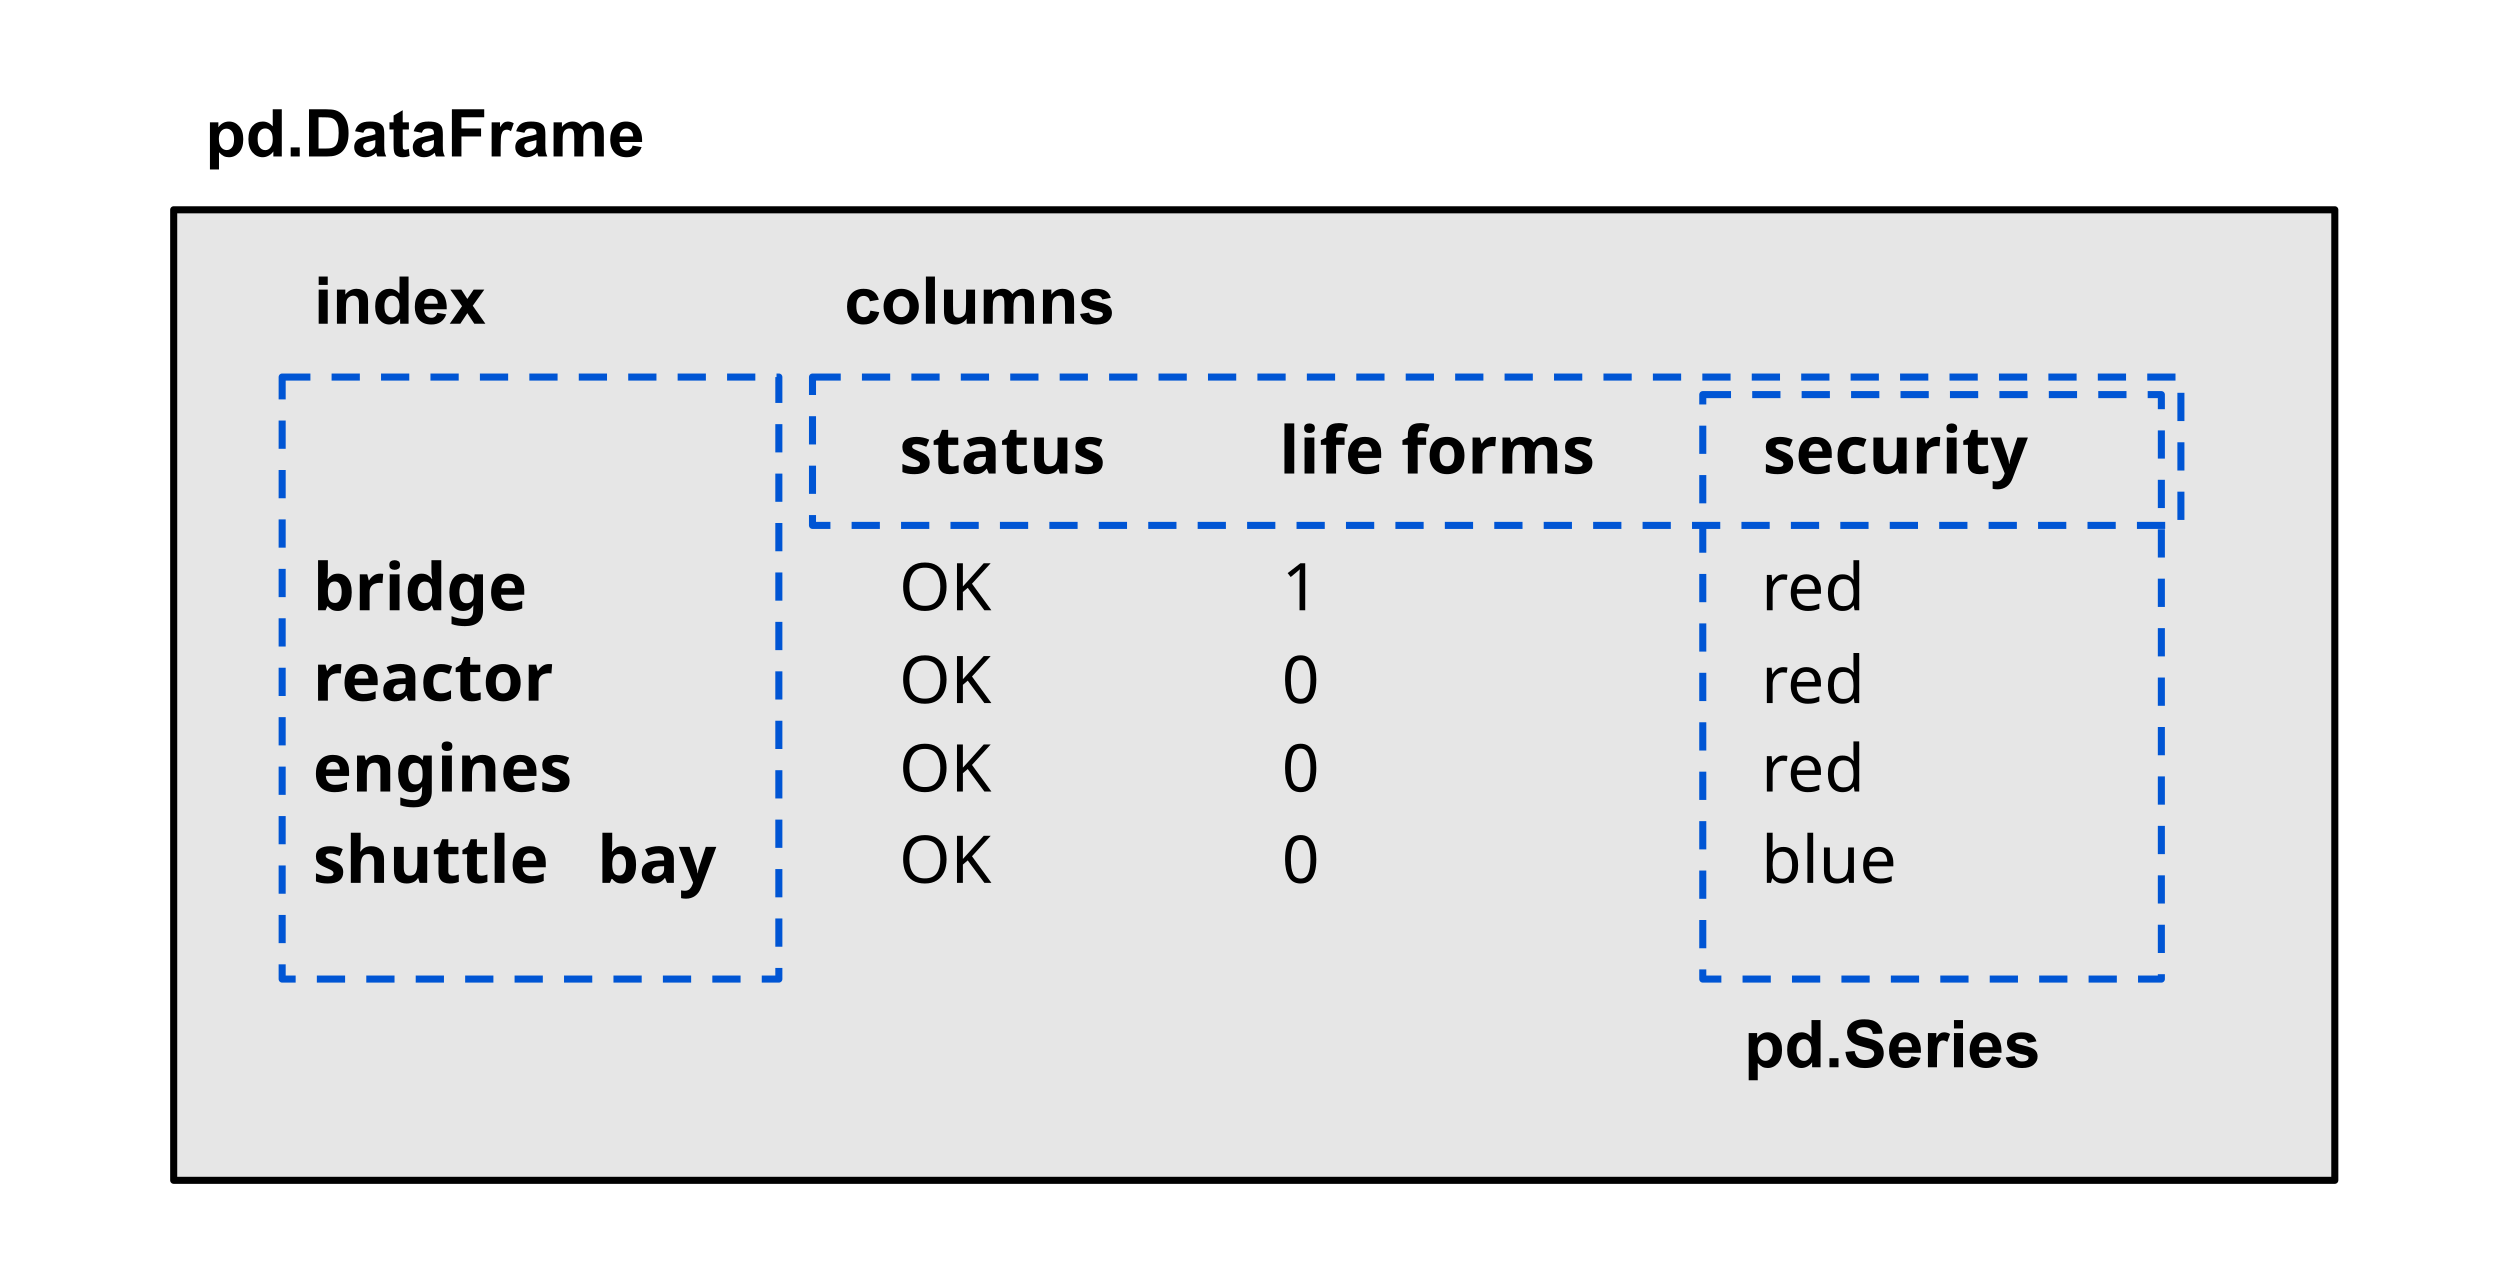
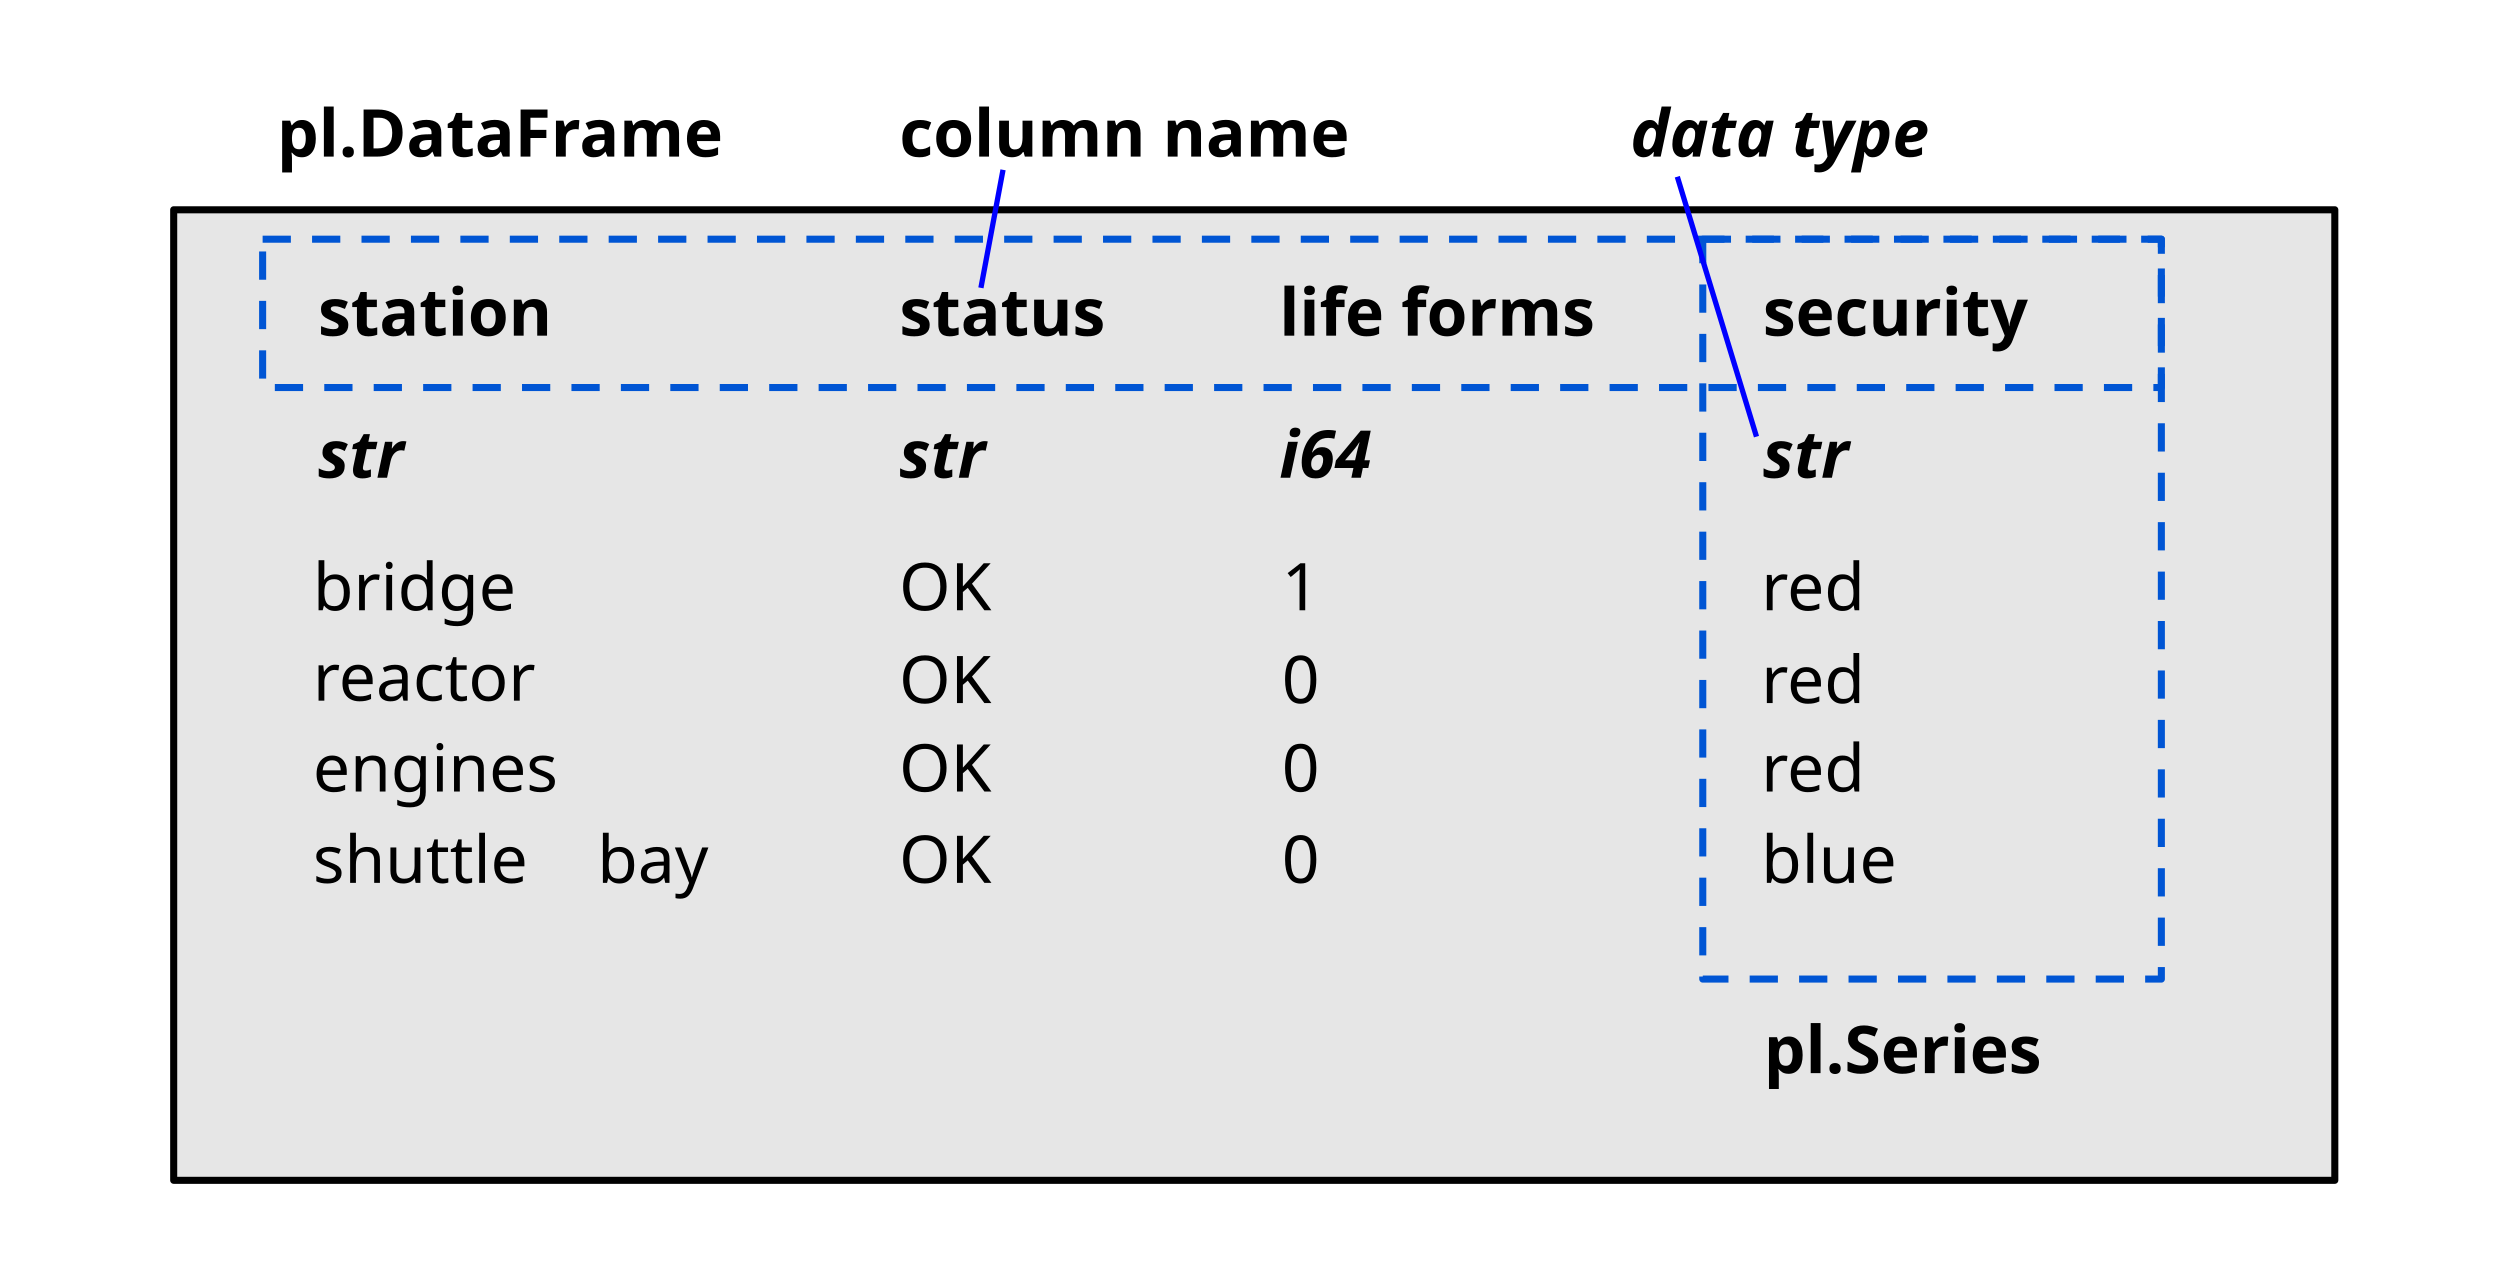
<svg xmlns="http://www.w3.org/2000/svg" version="1.1" viewBox="0 0 708 364" stroke-miterlimit="10" id="svg81" width="708" height="364" style="fill:none;stroke:none;stroke-linecap:square;stroke-miterlimit:10">
  <defs id="defs85" />
  <clipPath id="p.0">
    <path d="M 0,0 H 768 V 384 H 0 Z" id="path2" style="clip-rule:nonzero" />
  </clipPath>
  <g clip-path="url(#p.0)" id="g79" transform="translate(0,-20)">
    <rect style="fill:#e6e6e6;fill-opacity:1;stroke:#000000;stroke-width:2;stroke-linecap:butt;stroke-linejoin:round;stroke-miterlimit:4;stroke-dasharray:none;stroke-dashoffset:0;stroke-opacity:1" id="rect1052" width="612.028" height="274.857" x="49.189" y="79.407" ry="0" />
    <path d="M 80.157,96.26 H 756.535 V 276.291 H 80.157 Z" id="path11" style="fill:#000000;fill-opacity:0;fill-rule:evenodd" />
    <path d="M 49.189,37.392 H 214.921 V 79.407 H 49.189 Z" id="path51" style="fill:#000000;fill-opacity:0;fill-rule:evenodd" />
-     <path d="m 59.454,54.64 h 2.391 v 1.422 q 0.469,-0.734 1.25,-1.188 0.797,-0.453 1.766,-0.453 1.688,0 2.859,1.328 1.172,1.312 1.172,3.672 0,2.422 -1.188,3.766 -1.188,1.344 -2.859,1.344 -0.812,0 -1.469,-0.312 -0.641,-0.328 -1.359,-1.094 v 4.875 h -2.562 z m 2.531,4.672 q 0,1.625 0.641,2.406 0.656,0.781 1.578,0.781 0.906,0 1.484,-0.719 0.594,-0.719 0.594,-2.344 0,-1.516 -0.609,-2.25 -0.609,-0.75 -1.516,-0.75 -0.938,0 -1.562,0.734 -0.609,0.719 -0.609,2.141 z m 17.818,5 h -2.391 v -1.422 q -0.594,0.828 -1.406,1.234 -0.797,0.406 -1.609,0.406 -1.672,0 -2.859,-1.344 -1.188,-1.344 -1.188,-3.75 0,-2.453 1.156,-3.734 1.156,-1.281 2.922,-1.281 1.625,0 2.812,1.344 v -4.812 h 2.562 z m -6.844,-5.047 q 0,1.547 0.438,2.234 0.609,1.016 1.719,1.016 0.891,0 1.5,-0.75 0.625,-0.766 0.625,-2.25 0,-1.672 -0.609,-2.406 -0.594,-0.734 -1.531,-0.734 -0.906,0 -1.531,0.734 -0.609,0.719 -0.609,2.156 z m 9.365,5.047 v -2.562 h 2.562 v 2.562 z m 5.183,-13.359 h 4.938 q 1.656,0 2.531,0.266 1.188,0.344 2.016,1.234 0.844,0.875 1.281,2.156 0.438,1.281 0.438,3.156 0,1.641 -0.406,2.844 -0.5,1.453 -1.438,2.359 -0.703,0.672 -1.891,1.062 -0.891,0.281 -2.391,0.281 h -5.078 z m 2.703,2.266 v 8.844 h 2.016 q 1.125,0 1.625,-0.125 0.656,-0.172 1.078,-0.562 0.438,-0.391 0.703,-1.281 0.281,-0.906 0.281,-2.453 0,-1.547 -0.281,-2.375 -0.266,-0.828 -0.766,-1.281 -0.484,-0.469 -1.234,-0.641 -0.562,-0.125 -2.219,-0.125 z m 12.676,4.375 -2.328,-0.422 q 0.406,-1.406 1.359,-2.078 0.953,-0.672 2.844,-0.672 1.703,0 2.547,0.406 0.844,0.406 1.172,1.031 0.344,0.625 0.344,2.281 l -0.016,3 q 0,1.266 0.109,1.875 0.125,0.609 0.469,1.297 h -2.531 q -0.109,-0.25 -0.25,-0.75 -0.062,-0.234 -0.094,-0.312 -0.656,0.641 -1.406,0.969 -0.734,0.312 -1.594,0.312 -1.484,0 -2.344,-0.812 -0.859,-0.812 -0.859,-2.047 0,-0.828 0.391,-1.469 0.391,-0.641 1.094,-0.969 0.703,-0.344 2.031,-0.609 1.797,-0.328 2.484,-0.625 v -0.25 q 0,-0.75 -0.359,-1.062 -0.359,-0.312 -1.375,-0.312 -0.688,0 -1.078,0.281 -0.375,0.266 -0.609,0.938 z m 3.422,2.078 q -0.484,0.156 -1.562,0.391 -1.062,0.219 -1.391,0.438 -0.5,0.359 -0.5,0.906 0,0.531 0.406,0.938 0.406,0.391 1.016,0.391 0.703,0 1.328,-0.469 0.469,-0.344 0.609,-0.844 0.094,-0.328 0.094,-1.25 z m 9.485,-5.031 v 2.031 h -1.75 v 3.906 q 0,1.188 0.047,1.391 0.047,0.188 0.219,0.312 0.188,0.125 0.438,0.125 0.359,0 1.031,-0.25 l 0.219,2 q -0.891,0.375 -2.016,0.375 -0.703,0 -1.266,-0.234 -0.547,-0.234 -0.812,-0.594 -0.25,-0.375 -0.344,-1 -0.094,-0.453 -0.094,-1.812 v -4.219 h -1.172 v -2.031 h 1.172 v -1.922 l 2.578,-1.5 v 3.422 z m 3.681,2.953 -2.328,-0.422 q 0.406,-1.406 1.359,-2.078 0.953,-0.672 2.844,-0.672 1.703,0 2.547,0.406 0.844,0.406 1.172,1.031 0.344,0.625 0.344,2.281 l -0.016,3 q 0,1.266 0.109,1.875 0.125,0.609 0.469,1.297 h -2.531 q -0.109,-0.25 -0.25,-0.75 -0.062,-0.234 -0.094,-0.312 -0.656,0.641 -1.406,0.969 -0.734,0.312 -1.594,0.312 -1.484,0 -2.344,-0.812 -0.859,-0.812 -0.859,-2.047 0,-0.828 0.391,-1.469 0.391,-0.641 1.094,-0.969 0.703,-0.344 2.031,-0.609 1.797,-0.328 2.484,-0.625 v -0.25 q 0,-0.75 -0.359,-1.062 -0.359,-0.312 -1.375,-0.312 -0.688,0 -1.078,0.281 -0.375,0.266 -0.609,0.938 z m 3.422,2.078 q -0.484,0.156 -1.562,0.391 -1.062,0.219 -1.391,0.438 -0.5,0.359 -0.5,0.906 0,0.531 0.406,0.938 0.406,0.391 1.016,0.391 0.703,0 1.328,-0.469 0.469,-0.344 0.609,-0.844 0.094,-0.328 0.094,-1.25 z m 5.079,4.641 V 50.952 h 9.156 v 2.266 h -6.453 v 3.156 h 5.562 v 2.266 h -5.562 v 5.672 z m 13.818,0 h -2.562 v -9.672 h 2.375 v 1.375 q 0.609,-0.984 1.094,-1.281 0.484,-0.312 1.109,-0.312 0.875,0 1.688,0.484 l -0.797,2.234 q -0.641,-0.422 -1.203,-0.422 -0.531,0 -0.906,0.297 -0.375,0.297 -0.594,1.078 -0.203,0.766 -0.203,3.234 z m 6.713,-6.719 -2.328,-0.422 q 0.406,-1.406 1.359,-2.078 0.953,-0.672 2.844,-0.672 1.703,0 2.547,0.406 0.844,0.406 1.172,1.031 0.344,0.625 0.344,2.281 l -0.016,3 q 0,1.266 0.109,1.875 0.125,0.609 0.469,1.297 h -2.531 q -0.109,-0.25 -0.25,-0.75 -0.062,-0.234 -0.094,-0.312 -0.656,0.641 -1.406,0.969 -0.734,0.312 -1.594,0.312 -1.484,0 -2.344,-0.812 -0.859,-0.812 -0.859,-2.047 0,-0.828 0.391,-1.469 0.391,-0.641 1.094,-0.969 0.703,-0.344 2.031,-0.609 1.797,-0.328 2.484,-0.625 v -0.25 q 0,-0.75 -0.359,-1.062 -0.359,-0.312 -1.375,-0.312 -0.688,0 -1.078,0.281 -0.375,0.266 -0.609,0.938 z m 3.422,2.078 q -0.484,0.156 -1.562,0.391 -1.062,0.219 -1.391,0.438 -0.5,0.359 -0.5,0.906 0,0.531 0.406,0.938 0.406,0.391 1.016,0.391 0.703,0 1.328,-0.469 0.469,-0.344 0.609,-0.844 0.094,-0.328 0.094,-1.25 z m 4.844,-5.031 h 2.359 v 1.312 q 1.266,-1.531 3.016,-1.531 0.938,0 1.609,0.391 0.688,0.375 1.125,1.141 0.641,-0.766 1.375,-1.141 0.75,-0.391 1.578,-0.391 1.062,0 1.797,0.438 0.75,0.422 1.109,1.266 0.266,0.625 0.266,2 v 6.188 h -2.562 v -5.531 q 0,-1.438 -0.266,-1.859 -0.344,-0.547 -1.094,-0.547 -0.531,0 -1.016,0.328 -0.469,0.328 -0.672,0.969 -0.203,0.625 -0.203,2 v 4.641 h -2.562 v -5.297 q 0,-1.422 -0.141,-1.828 -0.141,-0.406 -0.422,-0.609 -0.281,-0.203 -0.781,-0.203 -0.594,0 -1.062,0.328 -0.469,0.312 -0.688,0.922 -0.203,0.594 -0.203,1.984 v 4.703 h -2.562 z m 22.385,6.594 2.547,0.422 q -0.484,1.406 -1.547,2.141 -1.062,0.734 -2.656,0.734 -2.516,0 -3.734,-1.656 -0.953,-1.312 -0.953,-3.328 0,-2.406 1.25,-3.766 1.266,-1.359 3.188,-1.359 2.156,0 3.406,1.422 1.25,1.422 1.188,4.375 h -6.406 q 0.031,1.141 0.609,1.781 0.594,0.625 1.484,0.625 0.594,0 1,-0.328 0.422,-0.328 0.625,-1.062 z m 0.156,-2.594 q -0.031,-1.109 -0.578,-1.688 -0.547,-0.578 -1.328,-0.578 -0.844,0 -1.391,0.609 -0.547,0.609 -0.531,1.656 z" id="path53" style="fill:#000000;fill-rule:nonzero" />
    <path d="m 79.908,126.777 h 140.661 v 195.15 H 79.908 Z" id="path55" style="fill:#000000;fill-opacity:0;fill-rule:evenodd" />
-     <path d="M 79.908,126.777 H 220.569 V 297.278 H 79.908 Z" id="path57" style="fill-rule:evenodd;stroke:#0055d4;stroke-width:2;stroke-linecap:butt;stroke-linejoin:round;stroke-dasharray:8, 6" />
    <path d="M 230.099,96.26 H 756.524 V 138.276 H 230.099 Z" id="path59" style="fill:#000000;fill-opacity:0;fill-rule:evenodd" />
-     <path d="m 230.099,126.777 h 387.531 v 42.016 H 230.099 Z" id="path61" style="fill-rule:evenodd;stroke:#0055d4;stroke-width:2;stroke-linecap:butt;stroke-linejoin:round;stroke-dasharray:8, 6" />
+     <path d="M 74.375,87.742 H 612.097 V 129.757 H 74.375 Z" id="path61" style="fill-rule:evenodd;stroke:#0055d4;stroke-width:2;stroke-linecap:butt;stroke-linejoin:round;stroke-dasharray:8, 6" />
    <path d="M 79.908,84.762 H 220.569 V 126.777 H 79.908 Z" id="path67" style="fill:#000000;fill-opacity:0;fill-rule:evenodd" />
-     <path d="m 90.251,100.697 v -2.375 h 2.562 v 2.375 z m 0,10.984 v -9.672 h 2.562 v 9.672 z m 13.98,0 h -2.562 v -4.938 q 0,-1.562 -0.172,-2.016 -0.156,-0.469 -0.531,-0.719 -0.359,-0.266 -0.875,-0.266 -0.672,0 -1.203,0.375 -0.531,0.359 -0.734,0.969 -0.188,0.594 -0.188,2.219 v 4.375 h -2.547 v -9.672 h 2.375 v 1.422 q 1.266,-1.641 3.188,-1.641 0.844,0 1.547,0.312 0.703,0.297 1.062,0.781 0.359,0.469 0.5,1.078 0.141,0.594 0.141,1.703 z m 11.474,0 h -2.391 v -1.422 q -0.594,0.828 -1.406,1.234 -0.797,0.406 -1.609,0.406 -1.672,0 -2.859,-1.344 -1.188,-1.344 -1.188,-3.75 0,-2.453 1.156,-3.734 1.156,-1.281 2.922,-1.281 1.625,0 2.812,1.344 v -4.812 h 2.562 z m -6.844,-5.047 q 0,1.547 0.438,2.234 0.609,1.016 1.719,1.016 0.891,0 1.5,-0.75 0.625,-0.766 0.625,-2.25 0,-1.672 -0.609,-2.406 -0.594,-0.734 -1.531,-0.734 -0.906,0 -1.531,0.734 -0.609,0.719 -0.609,2.156 z m 14.958,1.969 2.547,0.422 q -0.484,1.406 -1.547,2.141 -1.062,0.734 -2.656,0.734 -2.516,0 -3.734,-1.656 -0.953,-1.312 -0.953,-3.328 0,-2.406 1.25,-3.766 1.266,-1.359 3.188,-1.359 2.156,0 3.406,1.422 1.25,1.422 1.188,4.375 h -6.406 q 0.031,1.141 0.609,1.781 0.594,0.625 1.484,0.625 0.594,0 1,-0.328 0.422,-0.328 0.625,-1.062 z m 0.156,-2.594 q -0.031,-1.109 -0.578,-1.688 -0.547,-0.578 -1.328,-0.578 -0.844,0 -1.391,0.609 -0.547,0.609 -0.531,1.656 z m 3.391,5.672 3.484,-4.984 -3.344,-4.688 h 3.125 l 1.719,2.656 1.797,-2.656 h 3.016 l -3.281,4.578 3.578,5.094 h -3.141 l -1.969,-3 -1.984,3 z" id="path69" style="fill:#000000;fill-rule:nonzero" />
    <path d="M 230.099,84.762 H 370.761 V 126.777 H 230.099 Z" id="path71" style="fill:#000000;fill-opacity:0;fill-rule:evenodd" />
-     <path d="m 248.881,104.869 -2.531,0.453 q -0.125,-0.75 -0.578,-1.125 -0.453,-0.391 -1.172,-0.391 -0.953,0 -1.531,0.656 -0.562,0.656 -0.562,2.203 0,1.734 0.578,2.438 0.578,0.703 1.547,0.703 0.734,0 1.203,-0.406 0.469,-0.422 0.656,-1.422 l 2.516,0.422 q -0.391,1.734 -1.516,2.625 -1.109,0.875 -2.969,0.875 -2.125,0 -3.391,-1.328 -1.25,-1.344 -1.25,-3.719 0,-2.391 1.266,-3.719 1.266,-1.344 3.422,-1.344 1.766,0 2.797,0.766 1.047,0.75 1.516,2.312 z m 1.344,1.844 q 0,-1.281 0.625,-2.469 0.625,-1.203 1.781,-1.828 1.156,-0.625 2.578,-0.625 2.188,0 3.594,1.422 1.406,1.422 1.406,3.609 0,2.188 -1.422,3.641 -1.422,1.438 -3.562,1.438 -1.328,0 -2.547,-0.594 -1.203,-0.609 -1.828,-1.766 -0.625,-1.172 -0.625,-2.828 z m 2.625,0.125 q 0,1.453 0.672,2.219 0.688,0.75 1.688,0.75 1,0 1.672,-0.75 0.688,-0.766 0.688,-2.234 0,-1.422 -0.688,-2.188 -0.672,-0.766 -1.672,-0.766 -1,0 -1.688,0.766 -0.672,0.766 -0.672,2.203 z m 9.365,4.844 V 98.322 h 2.562 v 13.359 z m 11.543,0 v -1.453 q -0.531,0.781 -1.391,1.234 -0.859,0.438 -1.812,0.438 -0.969,0 -1.75,-0.422 -0.766,-0.438 -1.125,-1.203 -0.344,-0.781 -0.344,-2.141 v -6.125 h 2.562 v 4.438 q 0,2.047 0.141,2.516 0.141,0.453 0.516,0.719 0.375,0.266 0.953,0.266 0.656,0 1.172,-0.359 0.516,-0.359 0.703,-0.891 0.203,-0.531 0.203,-2.609 v -4.078 h 2.547 v 9.672 z m 4.833,-9.672 h 2.359 v 1.312 q 1.266,-1.531 3.016,-1.531 0.938,0 1.609,0.391 0.688,0.375 1.125,1.141 0.641,-0.766 1.375,-1.141 0.75,-0.391 1.578,-0.391 1.062,0 1.797,0.438 0.75,0.422 1.109,1.266 0.266,0.625 0.266,2 v 6.188 h -2.562 v -5.531 q 0,-1.438 -0.266,-1.859 -0.344,-0.547 -1.094,-0.547 -0.531,0 -1.016,0.328 -0.469,0.328 -0.672,0.969 -0.203,0.625 -0.203,2 v 4.641 h -2.562 v -5.297 q 0,-1.422 -0.141,-1.828 -0.141,-0.406 -0.422,-0.609 -0.281,-0.203 -0.781,-0.203 -0.594,0 -1.062,0.328 -0.469,0.312 -0.688,0.922 -0.203,0.594 -0.203,1.984 v 4.703 h -2.562 z m 25.588,9.672 h -2.562 v -4.938 q 0,-1.562 -0.172,-2.016 -0.156,-0.469 -0.531,-0.719 -0.359,-0.266 -0.875,-0.266 -0.672,0 -1.203,0.375 -0.531,0.359 -0.734,0.969 -0.188,0.594 -0.188,2.219 v 4.375 h -2.547 v -9.672 h 2.375 v 1.422 q 1.266,-1.641 3.188,-1.641 0.844,0 1.547,0.312 0.703,0.297 1.062,0.781 0.359,0.469 0.5,1.078 0.141,0.594 0.141,1.703 z m 1.693,-2.766 2.562,-0.391 q 0.172,0.75 0.672,1.141 0.5,0.391 1.406,0.391 0.984,0 1.484,-0.375 0.344,-0.25 0.344,-0.672 0,-0.297 -0.188,-0.484 -0.188,-0.188 -0.859,-0.344 -3.094,-0.688 -3.922,-1.25 -1.141,-0.781 -1.141,-2.172 0,-1.266 0.984,-2.109 1,-0.859 3.078,-0.859 1.984,0 2.953,0.656 0.969,0.641 1.328,1.906 l -2.406,0.438 q -0.156,-0.562 -0.594,-0.859 -0.422,-0.297 -1.234,-0.297 -1,0 -1.438,0.281 -0.297,0.203 -0.297,0.516 0,0.266 0.25,0.469 0.344,0.25 2.391,0.719 2.047,0.453 2.859,1.141 0.797,0.672 0.797,1.891 0,1.344 -1.109,2.297 -1.109,0.953 -3.281,0.953 -1.984,0 -3.141,-0.797 -1.141,-0.812 -1.5,-2.188 z" id="path73" style="fill:#000000;fill-rule:nonzero" />
-     <path d="m 495.231,312.57 h 2.391 v 1.422 q 0.469,-0.734 1.25,-1.188 0.797,-0.453 1.766,-0.453 1.688,0 2.859,1.328 1.172,1.312 1.172,3.672 0,2.422 -1.188,3.766 -1.188,1.344 -2.859,1.344 -0.812,0 -1.469,-0.312 -0.641,-0.328 -1.359,-1.094 v 4.875 h -2.562 z m 2.531,4.672 q 0,1.625 0.641,2.406 0.656,0.781 1.578,0.781 0.906,0 1.484,-0.719 0.594,-0.719 0.594,-2.344 0,-1.516 -0.609,-2.25 -0.609,-0.75 -1.516,-0.75 -0.938,0 -1.562,0.734 -0.609,0.719 -0.609,2.141 z m 17.818,5 h -2.391 v -1.422 q -0.594,0.828 -1.406,1.234 -0.797,0.406 -1.609,0.406 -1.672,0 -2.859,-1.344 -1.188,-1.344 -1.188,-3.75 0,-2.453 1.156,-3.734 1.156,-1.281 2.922,-1.281 1.625,0 2.812,1.344 v -4.812 h 2.562 z m -6.844,-5.047 q 0,1.547 0.438,2.234 0.609,1.016 1.719,1.016 0.891,0 1.5,-0.75 0.625,-0.766 0.625,-2.25 0,-1.672 -0.609,-2.406 -0.594,-0.734 -1.531,-0.734 -0.906,0 -1.531,0.734 -0.609,0.719 -0.609,2.156 z m 9.365,5.047 v -2.562 h 2.562 v 2.562 z m 4.511,-4.344 2.625,-0.25 q 0.234,1.312 0.953,1.938 0.734,0.609 1.969,0.609 1.297,0 1.953,-0.547 0.672,-0.547 0.672,-1.281 0,-0.484 -0.281,-0.812 -0.281,-0.328 -0.969,-0.578 -0.484,-0.156 -2.172,-0.578 -2.156,-0.547 -3.031,-1.328 -1.234,-1.094 -1.234,-2.688 0,-1.016 0.578,-1.906 0.578,-0.891 1.656,-1.344 1.094,-0.469 2.641,-0.469 2.516,0 3.781,1.109 1.281,1.094 1.344,2.938 l -2.703,0.109 q -0.172,-1.031 -0.75,-1.469 -0.562,-0.453 -1.703,-0.453 -1.172,0 -1.844,0.469 -0.422,0.312 -0.422,0.844 0,0.469 0.406,0.797 0.5,0.438 2.469,0.906 1.969,0.453 2.906,0.953 0.953,0.5 1.484,1.359 0.531,0.859 0.531,2.125 0,1.156 -0.641,2.156 -0.641,1 -1.812,1.484 -1.156,0.484 -2.891,0.484 -2.531,0 -3.891,-1.172 -1.359,-1.172 -1.625,-3.406 z m 18.709,1.266 2.547,0.422 q -0.484,1.406 -1.547,2.141 -1.062,0.734 -2.656,0.734 -2.516,0 -3.734,-1.656 -0.953,-1.312 -0.953,-3.328 0,-2.406 1.25,-3.766 1.266,-1.359 3.188,-1.359 2.156,0 3.406,1.422 1.25,1.422 1.188,4.375 h -6.406 q 0.031,1.141 0.609,1.781 0.594,0.625 1.484,0.625 0.594,0 1,-0.328 0.422,-0.328 0.625,-1.062 z m 0.156,-2.594 q -0.031,-1.109 -0.578,-1.688 -0.547,-0.578 -1.328,-0.578 -0.844,0 -1.391,0.609 -0.547,0.609 -0.531,1.656 z m 7.079,5.672 h -2.562 v -9.672 h 2.375 v 1.375 q 0.609,-0.984 1.094,-1.281 0.484,-0.312 1.109,-0.312 0.875,0 1.688,0.484 l -0.797,2.234 q -0.641,-0.422 -1.203,-0.422 -0.531,0 -0.906,0.297 -0.375,0.297 -0.594,1.078 -0.203,0.766 -0.203,3.234 z m 4.807,-10.984 v -2.375 h 2.562 v 2.375 z m 0,10.984 v -9.672 h 2.562 v 9.672 z m 10.777,-3.078 2.547,0.422 q -0.484,1.406 -1.547,2.141 -1.062,0.734 -2.656,0.734 -2.516,0 -3.734,-1.656 -0.953,-1.312 -0.953,-3.328 0,-2.406 1.25,-3.766 1.266,-1.359 3.188,-1.359 2.156,0 3.406,1.422 1.25,1.422 1.188,4.375 h -6.406 q 0.031,1.141 0.609,1.781 0.594,0.625 1.484,0.625 0.594,0 1,-0.328 0.422,-0.328 0.625,-1.062 z m 0.156,-2.594 q -0.031,-1.109 -0.578,-1.688 -0.547,-0.578 -1.328,-0.578 -0.844,0 -1.391,0.609 -0.547,0.609 -0.531,1.656 z m 3.719,2.906 2.562,-0.391 q 0.172,0.75 0.672,1.141 0.5,0.391 1.406,0.391 0.984,0 1.484,-0.375 0.344,-0.25 0.344,-0.672 0,-0.297 -0.188,-0.484 -0.188,-0.188 -0.859,-0.344 -3.094,-0.688 -3.922,-1.25 -1.141,-0.781 -1.141,-2.172 0,-1.266 0.984,-2.109 1,-0.859 3.078,-0.859 1.984,0 2.953,0.656 0.969,0.641 1.328,1.906 l -2.406,0.438 q -0.156,-0.562 -0.594,-0.859 -0.422,-0.297 -1.234,-0.297 -1,0 -1.438,0.281 -0.297,0.203 -0.297,0.516 0,0.266 0.25,0.469 0.344,0.25 2.391,0.719 2.047,0.453 2.859,1.141 0.797,0.672 0.797,1.891 0,1.344 -1.109,2.297 -1.109,0.953 -3.281,0.953 -1.984,0 -3.141,-0.797 -1.141,-0.812 -1.5,-2.188 z" id="path77" style="fill:#000000;fill-rule:nonzero" />
    <text xml:space="preserve" style="font-style:normal;font-weight:normal;font-size:40px;line-height:1.25;font-family:sans-serif;letter-spacing:0px;word-spacing:0px;fill:#000000;fill-opacity:1;stroke:none" x="88.62" y="192.835" id="text910">
-       <tspan x="88.62" y="192.835" id="tspan908">
-         <tspan x="88.62" y="192.835" style="font-weight:bold;font-size:18.667px" id="tspan906">bridge</tspan>
+       <tspan x="88.62" y="192.835" id="tspan908" style="font-weight:normal">
+         <tspan x="88.62" y="192.835" style="font-weight:normal;font-size:18.667px" id="tspan906">bridge</tspan>
      </tspan>
    </text>
    <text xml:space="preserve" style="font-style:normal;font-weight:normal;font-size:40px;line-height:1.25;font-family:sans-serif;letter-spacing:0px;word-spacing:0px;fill:#000000;fill-opacity:1;stroke:none" x="88.62" y="218.426" id="text916">
-       <tspan x="88.62" y="218.426" id="tspan914">
-         <tspan x="88.62" y="218.426" style="font-weight:bold;font-size:18.667px" id="tspan912">reactor</tspan>
+       <tspan x="88.62" y="218.426" id="tspan914" style="font-weight:normal">
+         <tspan x="88.62" y="218.426" style="font-weight:normal;font-size:18.667px" id="tspan912">reactor</tspan>
      </tspan>
    </text>
    <text xml:space="preserve" style="font-style:normal;font-weight:normal;font-size:40px;line-height:1.25;font-family:sans-serif;letter-spacing:0px;word-spacing:0px;fill:#000000;fill-opacity:1;stroke:none" x="88.62" y="244.155" id="text922">
-       <tspan x="88.62" y="244.155" id="tspan920">
-         <tspan x="88.62" y="244.155" style="font-weight:bold;font-size:18.667px" id="tspan918">engines</tspan>
+       <tspan x="88.62" y="244.155" id="tspan920" style="font-weight:normal">
+         <tspan x="88.62" y="244.155" style="font-weight:normal;font-size:18.667px" id="tspan918">engines</tspan>
      </tspan>
    </text>
    <text xml:space="preserve" style="font-style:normal;font-weight:normal;font-size:40px;line-height:1.25;font-family:sans-serif;letter-spacing:0px;word-spacing:0px;fill:#000000;fill-opacity:1;stroke:none" x="88.62" y="270.022" id="text952">
-       <tspan x="169.147" y="270.022" id="tspan950" style="font-size:18.667px">
-         <tspan x="88.62" y="270.022" style="font-weight:bold;font-size:18.667px" id="tspan944">shuttle</tspan>
-         <tspan x="163.214" y="270.022" style="font-size:18.667px" id="tspan946"> </tspan>
-         <tspan x="169.147" y="270.022" style="font-weight:bold;font-size:18.667px" id="tspan948">bay</tspan>
+       <tspan x="169.147" y="270.022" id="tspan950" style="font-size:18.667px;font-weight:normal">
+         <tspan x="88.62" y="270.022" style="font-weight:normal;font-size:18.667px" id="tspan944">shuttle</tspan>
+         <tspan x="163.214" y="270.022" style="font-size:18.667px;font-weight:normal" id="tspan946"> </tspan>
+         <tspan x="169.147" y="270.022" style="font-weight:normal;font-size:18.667px" id="tspan948">bay</tspan>
      </tspan>
    </text>
-     <text xml:space="preserve" style="font-style:normal;font-weight:normal;font-size:40px;line-height:1.25;font-family:sans-serif;letter-spacing:0px;word-spacing:0px;fill:#000000;fill-opacity:1;stroke:none" x="254.706" y="154.101" id="text958">
-       <tspan x="254.706" y="154.101" id="tspan956">
-         <tspan x="254.706" y="154.101" style="font-weight:bold;font-size:18.667px" id="tspan954">status</tspan>
+     <text xml:space="preserve" style="font-style:normal;font-weight:normal;font-size:40px;line-height:1.25;font-family:sans-serif;letter-spacing:0px;word-spacing:0px;fill:#000000;fill-opacity:1;stroke:none" x="254.706" y="115.065" id="text958">
+       <tspan x="254.706" y="115.065" id="tspan956">
+         <tspan x="254.706" y="115.065" style="font-weight:bold;font-size:18.667px" id="tspan954">status</tspan>
      </tspan>
    </text>
-     <text xml:space="preserve" style="font-style:normal;font-weight:normal;font-size:40px;line-height:1.25;font-family:sans-serif;letter-spacing:0px;word-spacing:0px;fill:#000000;fill-opacity:1;stroke:none" x="362.301" y="154.101" id="text964">
-       <tspan x="362.301" y="154.101" id="tspan962">
-         <tspan x="362.301" y="154.101" style="font-weight:bold;font-size:18.667px" id="tspan960">life forms</tspan>
+     <text xml:space="preserve" style="font-style:normal;font-weight:normal;font-size:40px;line-height:1.25;font-family:sans-serif;letter-spacing:0px;word-spacing:0px;fill:#000000;fill-opacity:1;stroke:none" x="362.301" y="115.065" id="text964">
+       <tspan x="362.301" y="115.065" id="tspan962">
+         <tspan x="362.301" y="115.065" style="font-weight:bold;font-size:18.667px" id="tspan960">life forms</tspan>
      </tspan>
    </text>
-     <text xml:space="preserve" style="font-style:normal;font-weight:normal;font-size:40px;line-height:1.25;font-family:sans-serif;letter-spacing:0px;word-spacing:0px;fill:#000000;fill-opacity:1;stroke:none" x="499.239" y="154.101" id="text1030">
-       <tspan x="499.239" y="154.101" id="tspan1028">
-         <tspan x="499.239" y="154.101" style="font-weight:bold;font-size:18.667px" id="tspan1026">security</tspan>
+     <text xml:space="preserve" style="font-style:normal;font-weight:normal;font-size:40px;line-height:1.25;font-family:sans-serif;letter-spacing:0px;word-spacing:0px;fill:#000000;fill-opacity:1;stroke:none" x="499.239" y="115.065" id="text1030">
+       <tspan x="499.239" y="115.065" id="tspan1028">
+         <tspan x="499.239" y="115.065" style="font-weight:bold;font-size:18.667px" id="tspan1026">security</tspan>
      </tspan>
    </text>
    <text xml:space="preserve" style="font-style:normal;font-weight:normal;font-size:40px;line-height:1.25;font-family:sans-serif;letter-spacing:0px;word-spacing:0px;fill:#000000;fill-opacity:1;stroke:none" x="254.624" y="192.835" id="text998">
      <tspan x="254.624" y="192.835" id="tspan996">
        <tspan x="254.624" y="192.835" style="font-size:18.667px" id="tspan994">OK</tspan>
      </tspan>
    </text>
    <text xml:space="preserve" style="font-style:normal;font-weight:normal;font-size:40px;line-height:1.25;font-family:sans-serif;letter-spacing:0px;word-spacing:0px;fill:#000000;fill-opacity:1;stroke:none" x="254.624" y="219.117" id="text1012">
      <tspan x="254.624" y="219.117" id="tspan1010">
        <tspan x="254.624" y="219.117" style="font-size:18.667px" id="tspan1008">OK</tspan>
      </tspan>
    </text>
    <text xml:space="preserve" style="font-style:normal;font-weight:normal;font-size:40px;line-height:1.25;font-family:sans-serif;letter-spacing:0px;word-spacing:0px;fill:#000000;fill-opacity:1;stroke:none" x="254.624" y="244.155" id="text1018">
      <tspan x="254.624" y="244.155" id="tspan1016">
        <tspan x="254.624" y="244.155" style="font-size:18.667px" id="tspan1014">OK</tspan>
      </tspan>
    </text>
    <text xml:space="preserve" style="font-style:normal;font-weight:normal;font-size:40px;line-height:1.25;font-family:sans-serif;letter-spacing:0px;word-spacing:0px;fill:#000000;fill-opacity:1;stroke:none" x="254.624" y="270.022" id="text1024">
      <tspan x="254.624" y="270.022" id="tspan1022">
        <tspan x="254.624" y="270.022" style="font-size:18.667px" id="tspan1020">OK</tspan>
      </tspan>
    </text>
    <text xml:space="preserve" style="font-style:normal;font-weight:normal;font-size:40px;line-height:1.25;font-family:sans-serif;letter-spacing:0px;word-spacing:0px;fill:#000000;fill-opacity:1;stroke:none" x="363.012" y="192.835" id="text970">
      <tspan x="363.012" y="192.835" id="tspan968">
        <tspan x="363.012" y="192.835" style="font-size:18.667px" id="tspan966">1</tspan>
      </tspan>
    </text>
    <text xml:space="preserve" style="font-style:normal;font-weight:normal;font-size:40px;line-height:1.25;font-family:sans-serif;letter-spacing:0px;word-spacing:0px;fill:#000000;fill-opacity:1;stroke:none" x="363.012" y="219.117" id="text980">
      <tspan x="363.012" y="219.117" id="tspan978">
        <tspan x="363.012" y="219.117" style="font-size:18.667px" id="tspan976">0</tspan>
      </tspan>
    </text>
    <text xml:space="preserve" style="font-style:normal;font-weight:normal;font-size:40px;line-height:1.25;font-family:sans-serif;letter-spacing:0px;word-spacing:0px;fill:#000000;fill-opacity:1;stroke:none" x="363.012" y="244.155" id="text986">
      <tspan x="363.012" y="244.155" id="tspan984">
        <tspan x="363.012" y="244.155" style="font-size:18.667px" id="tspan982">0</tspan>
      </tspan>
    </text>
    <text xml:space="preserve" style="font-style:normal;font-weight:normal;font-size:40px;line-height:1.25;font-family:sans-serif;letter-spacing:0px;word-spacing:0px;fill:#000000;fill-opacity:1;stroke:none" x="363.012" y="270.022" id="text992">
      <tspan x="363.012" y="270.022" id="tspan990">
        <tspan x="363.012" y="270.022" style="font-size:18.667px" id="tspan988">0</tspan>
      </tspan>
    </text>
    <text xml:space="preserve" style="font-style:normal;font-weight:normal;font-size:40px;line-height:1.25;font-family:sans-serif;letter-spacing:0px;word-spacing:0px;fill:#000000;fill-opacity:1;stroke:none" x="498.776" y="192.835" id="text1036">
      <tspan x="498.776" y="192.835" id="tspan1034">
        <tspan x="498.776" y="192.835" style="font-size:18.667px" id="tspan1032">red</tspan>
      </tspan>
    </text>
    <text xml:space="preserve" style="font-style:normal;font-weight:normal;font-size:40px;line-height:1.25;font-family:sans-serif;letter-spacing:0px;word-spacing:0px;fill:#000000;fill-opacity:1;stroke:none" x="498.776" y="219.117" id="text1042">
      <tspan x="498.776" y="219.117" id="tspan1040">
        <tspan x="498.776" y="219.117" style="font-size:18.667px" id="tspan1038">red</tspan>
      </tspan>
    </text>
    <text xml:space="preserve" style="font-style:normal;font-weight:normal;font-size:40px;line-height:1.25;font-family:sans-serif;letter-spacing:0px;word-spacing:0px;fill:#000000;fill-opacity:1;stroke:none" x="498.776" y="244.155" id="text1048">
      <tspan x="498.776" y="244.155" id="tspan1046">
        <tspan x="498.776" y="244.155" style="font-size:18.667px" id="tspan1044">red</tspan>
      </tspan>
    </text>
    <text xml:space="preserve" style="font-style:normal;font-weight:normal;font-size:40px;line-height:1.25;font-family:sans-serif;letter-spacing:0px;word-spacing:0px;fill:#000000;fill-opacity:1;stroke:none" x="498.776" y="270.022" id="text1054">
      <tspan x="498.776" y="270.022" id="tspan1052">
        <tspan x="498.776" y="270.022" style="font-size:18.667px" id="tspan1050">blue</tspan>
      </tspan>
    </text>
-     <path style="fill-rule:evenodd;stroke:#0055d4;stroke-width:2;stroke-linecap:butt;stroke-linejoin:round;stroke-dasharray:8, 6" id="path1050" d="m 482.225,131.757 h 129.872 v 165.521 h -129.872 z" />
-     <flowRoot xml:space="preserve" id="flowRoot1000" style="fill:black;fill-opacity:1;stroke:none;font-family:sans-serif;font-style:normal;font-weight:normal;font-size:40px;line-height:1.25;letter-spacing:0px;word-spacing:0px">
+     <path style="fill-rule:evenodd;stroke:#0055d4;stroke-width:2;stroke-linecap:butt;stroke-linejoin:round;stroke-dasharray:8, 6" id="path1050" d="m 482.225,87.742 h 129.872 l 0,209.537 h -129.872 z" />
+     <flowRoot xml:space="preserve" id="flowRoot1000" style="font-style:normal;font-weight:normal;font-size:40px;line-height:1.25;font-family:sans-serif;letter-spacing:0px;word-spacing:0px;fill:#000000;fill-opacity:1;stroke:none">
      <flowRegion id="flowRegion1002">
        <rect id="rect1004" width="66.121" height="118.409" x="188.403" y="65.487" />
      </flowRegion>
      <flowPara id="flowPara1006" />
    </flowRoot>
+     <text xml:space="preserve" style="font-style:normal;font-weight:normal;font-size:40px;line-height:1.25;font-family:sans-serif;letter-spacing:0px;word-spacing:0px;fill:#000000;fill-opacity:1;stroke:none" x="90.057" y="115.065" id="text446">
+       <tspan x="90.057" y="115.065" id="tspan444">
+         <tspan x="90.057" y="115.065" style="font-weight:bold;font-size:18.667px" id="tspan442">station</tspan>
+       </tspan>
+     </text>
+     <text xml:space="preserve" style="font-style:normal;font-weight:normal;font-size:40px;line-height:1.25;font-family:sans-serif;letter-spacing:0px;word-spacing:0px;fill:#000000;fill-opacity:1;stroke:none" x="499.523" y="323.915" id="text452">
+       <tspan x="499.523" y="323.915" id="tspan450">
+         <tspan x="499.523" y="323.915" style="font-weight:bold;font-size:18.667px" id="tspan448">pl.Series</tspan>
+       </tspan>
+     </text>
+     <text xml:space="preserve" style="font-style:normal;font-weight:normal;font-size:40px;line-height:1.25;font-family:sans-serif;letter-spacing:0px;word-spacing:0px;fill:#000000;fill-opacity:1;stroke:none" x="78.452" y="64.35" id="text458">
+       <tspan x="78.452" y="64.35" id="tspan456">
+         <tspan x="78.452" y="64.35" style="font-weight:bold;font-size:18.667px" id="tspan454">pl.DataFrame</tspan>
+       </tspan>
+     </text>
+     <text xml:space="preserve" style="font-style:normal;font-weight:normal;font-size:40px;line-height:1.25;font-family:sans-serif;letter-spacing:0px;word-spacing:0px;fill:#000000;fill-opacity:1;stroke:none" x="254.706" y="64.35" id="text466">
+       <tspan x="254.706" y="64.35" id="tspan464">
+         <tspan x="254.706" y="64.35" style="font-weight:bold;font-size:18.667px" id="tspan462">column name</tspan>
+       </tspan>
+     </text>
+     <text xml:space="preserve" style="font-style:normal;font-weight:normal;font-size:40px;line-height:1.25;font-family:sans-serif;letter-spacing:0px;word-spacing:0px;fill:#000000;fill-opacity:1;stroke:none" x="461.7" y="64.35" id="text472">
+       <tspan x="461.7" y="64.35" id="tspan470" style="font-style:italic">
+         <tspan x="461.7" y="64.35" style="font-style:italic;font-weight:bold;font-size:18.667px" id="tspan468">data type</tspan>
+       </tspan>
+     </text>
+     <text xml:space="preserve" style="font-style:normal;font-weight:normal;font-size:40px;line-height:1.25;font-family:sans-serif;letter-spacing:0px;word-spacing:0px;fill:#000000;fill-opacity:1;stroke:none" x="254.706" y="155.296" id="text478">
+       <tspan x="254.706" y="155.296" id="tspan476" style="font-style:italic">
+         <tspan x="254.706" y="155.296" style="font-weight:bold;font-size:18.667px;font-style:italic" id="tspan474">str</tspan>
+       </tspan>
+     </text>
+     <text xml:space="preserve" style="font-style:normal;font-weight:normal;font-size:40px;line-height:1.25;font-family:sans-serif;letter-spacing:0px;word-spacing:0px;fill:#000000;fill-opacity:1;stroke:none" x="362.301" y="155.296" id="text484">
+       <tspan x="362.301" y="155.296" id="tspan482" style="font-style:italic">
+         <tspan x="362.301" y="155.296" style="font-weight:bold;font-size:18.667px;font-style:italic" id="tspan480">i64</tspan>
+       </tspan>
+     </text>
+     <text xml:space="preserve" style="font-style:normal;font-weight:normal;font-size:40px;line-height:1.25;font-family:sans-serif;letter-spacing:0px;word-spacing:0px;fill:#000000;fill-opacity:1;stroke:none" x="499.239" y="155.296" id="text490">
+       <tspan x="499.239" y="155.296" id="tspan488" style="font-style:italic">
+         <tspan x="499.239" y="155.296" style="font-weight:bold;font-size:18.667px;font-style:italic" id="tspan486">str</tspan>
+       </tspan>
+     </text>
+     <text xml:space="preserve" style="font-style:normal;font-weight:normal;font-size:40px;line-height:1.25;font-family:sans-serif;letter-spacing:0px;word-spacing:0px;fill:#000000;fill-opacity:1;stroke:none" x="90.057" y="155.296" id="text496">
+       <tspan x="90.057" y="155.296" id="tspan494" style="font-style:italic">
+         <tspan x="90.057" y="155.296" style="font-weight:bold;font-size:18.667px;font-style:italic" id="tspan492">str</tspan>
+       </tspan>
+     </text>
+     <path style="fill:#0000ff;stroke:#0000ff;stroke-width:1.5" d="m 283.92,68.83 -5.986,31.955" id="path552" />
+     <path style="fill:#0000ff;stroke:#0000ff;stroke-width:1.5" d="m 475.233,70.764 21.983,72.175" id="path662" />
  </g>
</svg>
